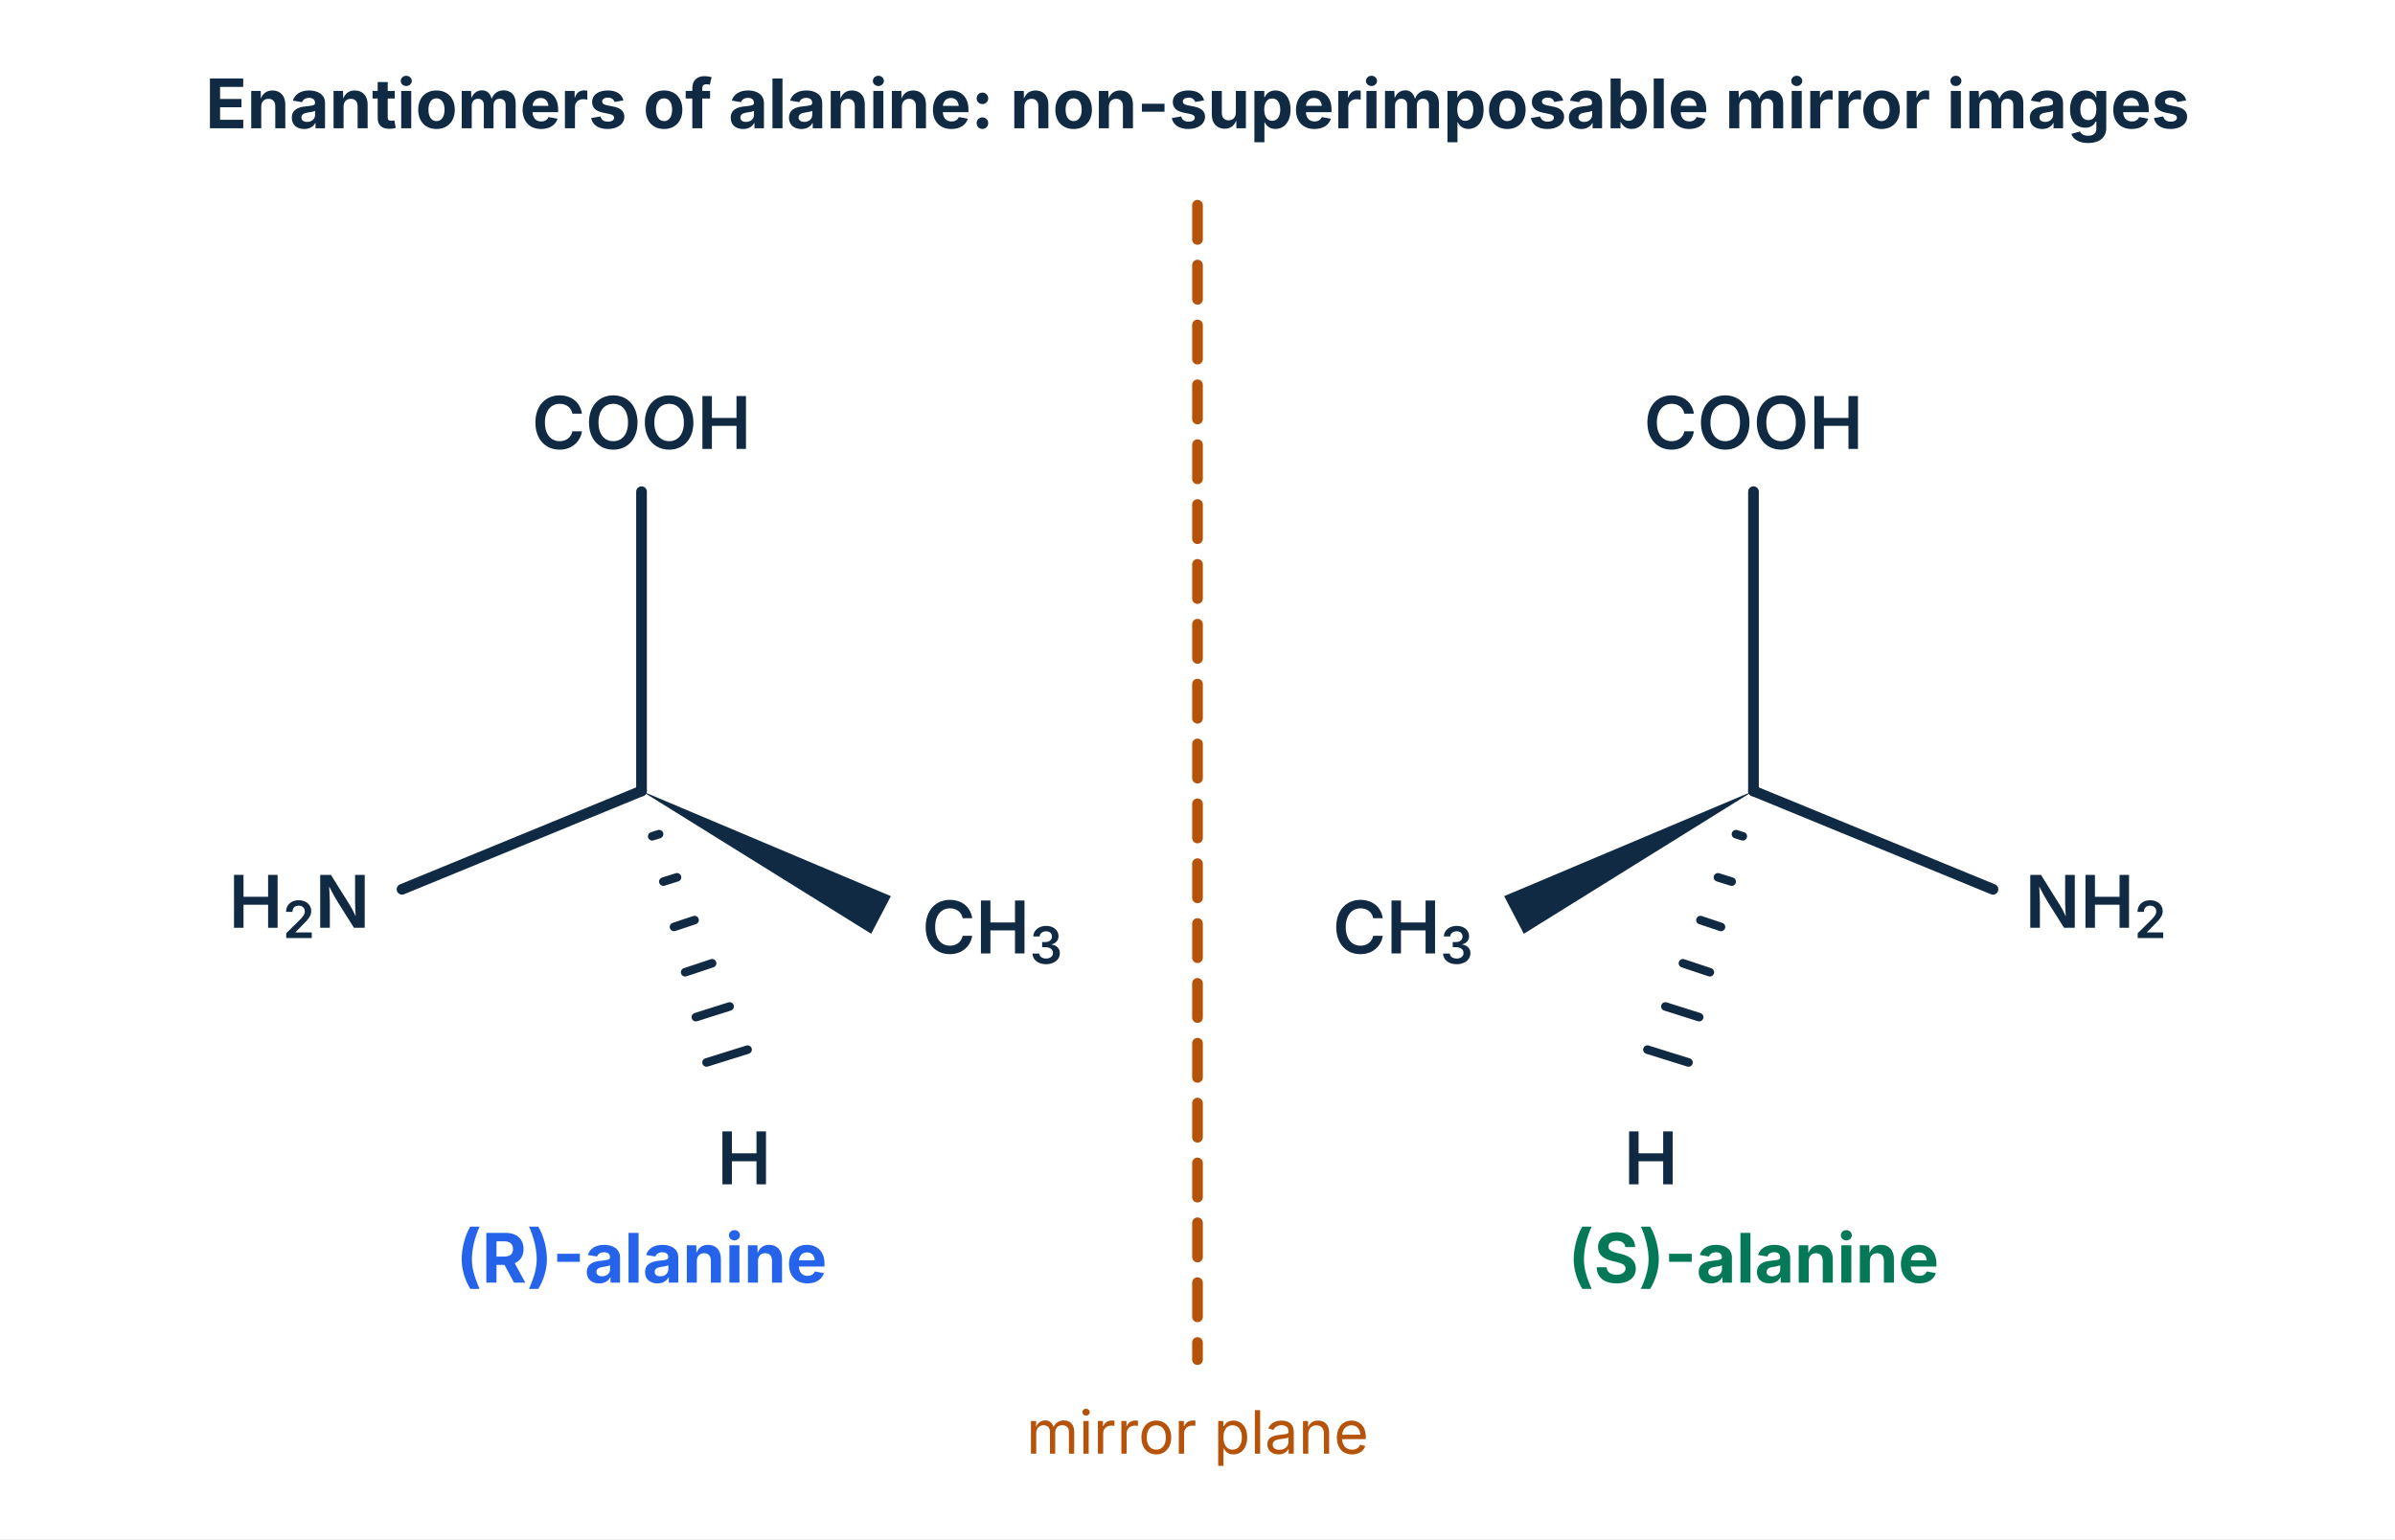
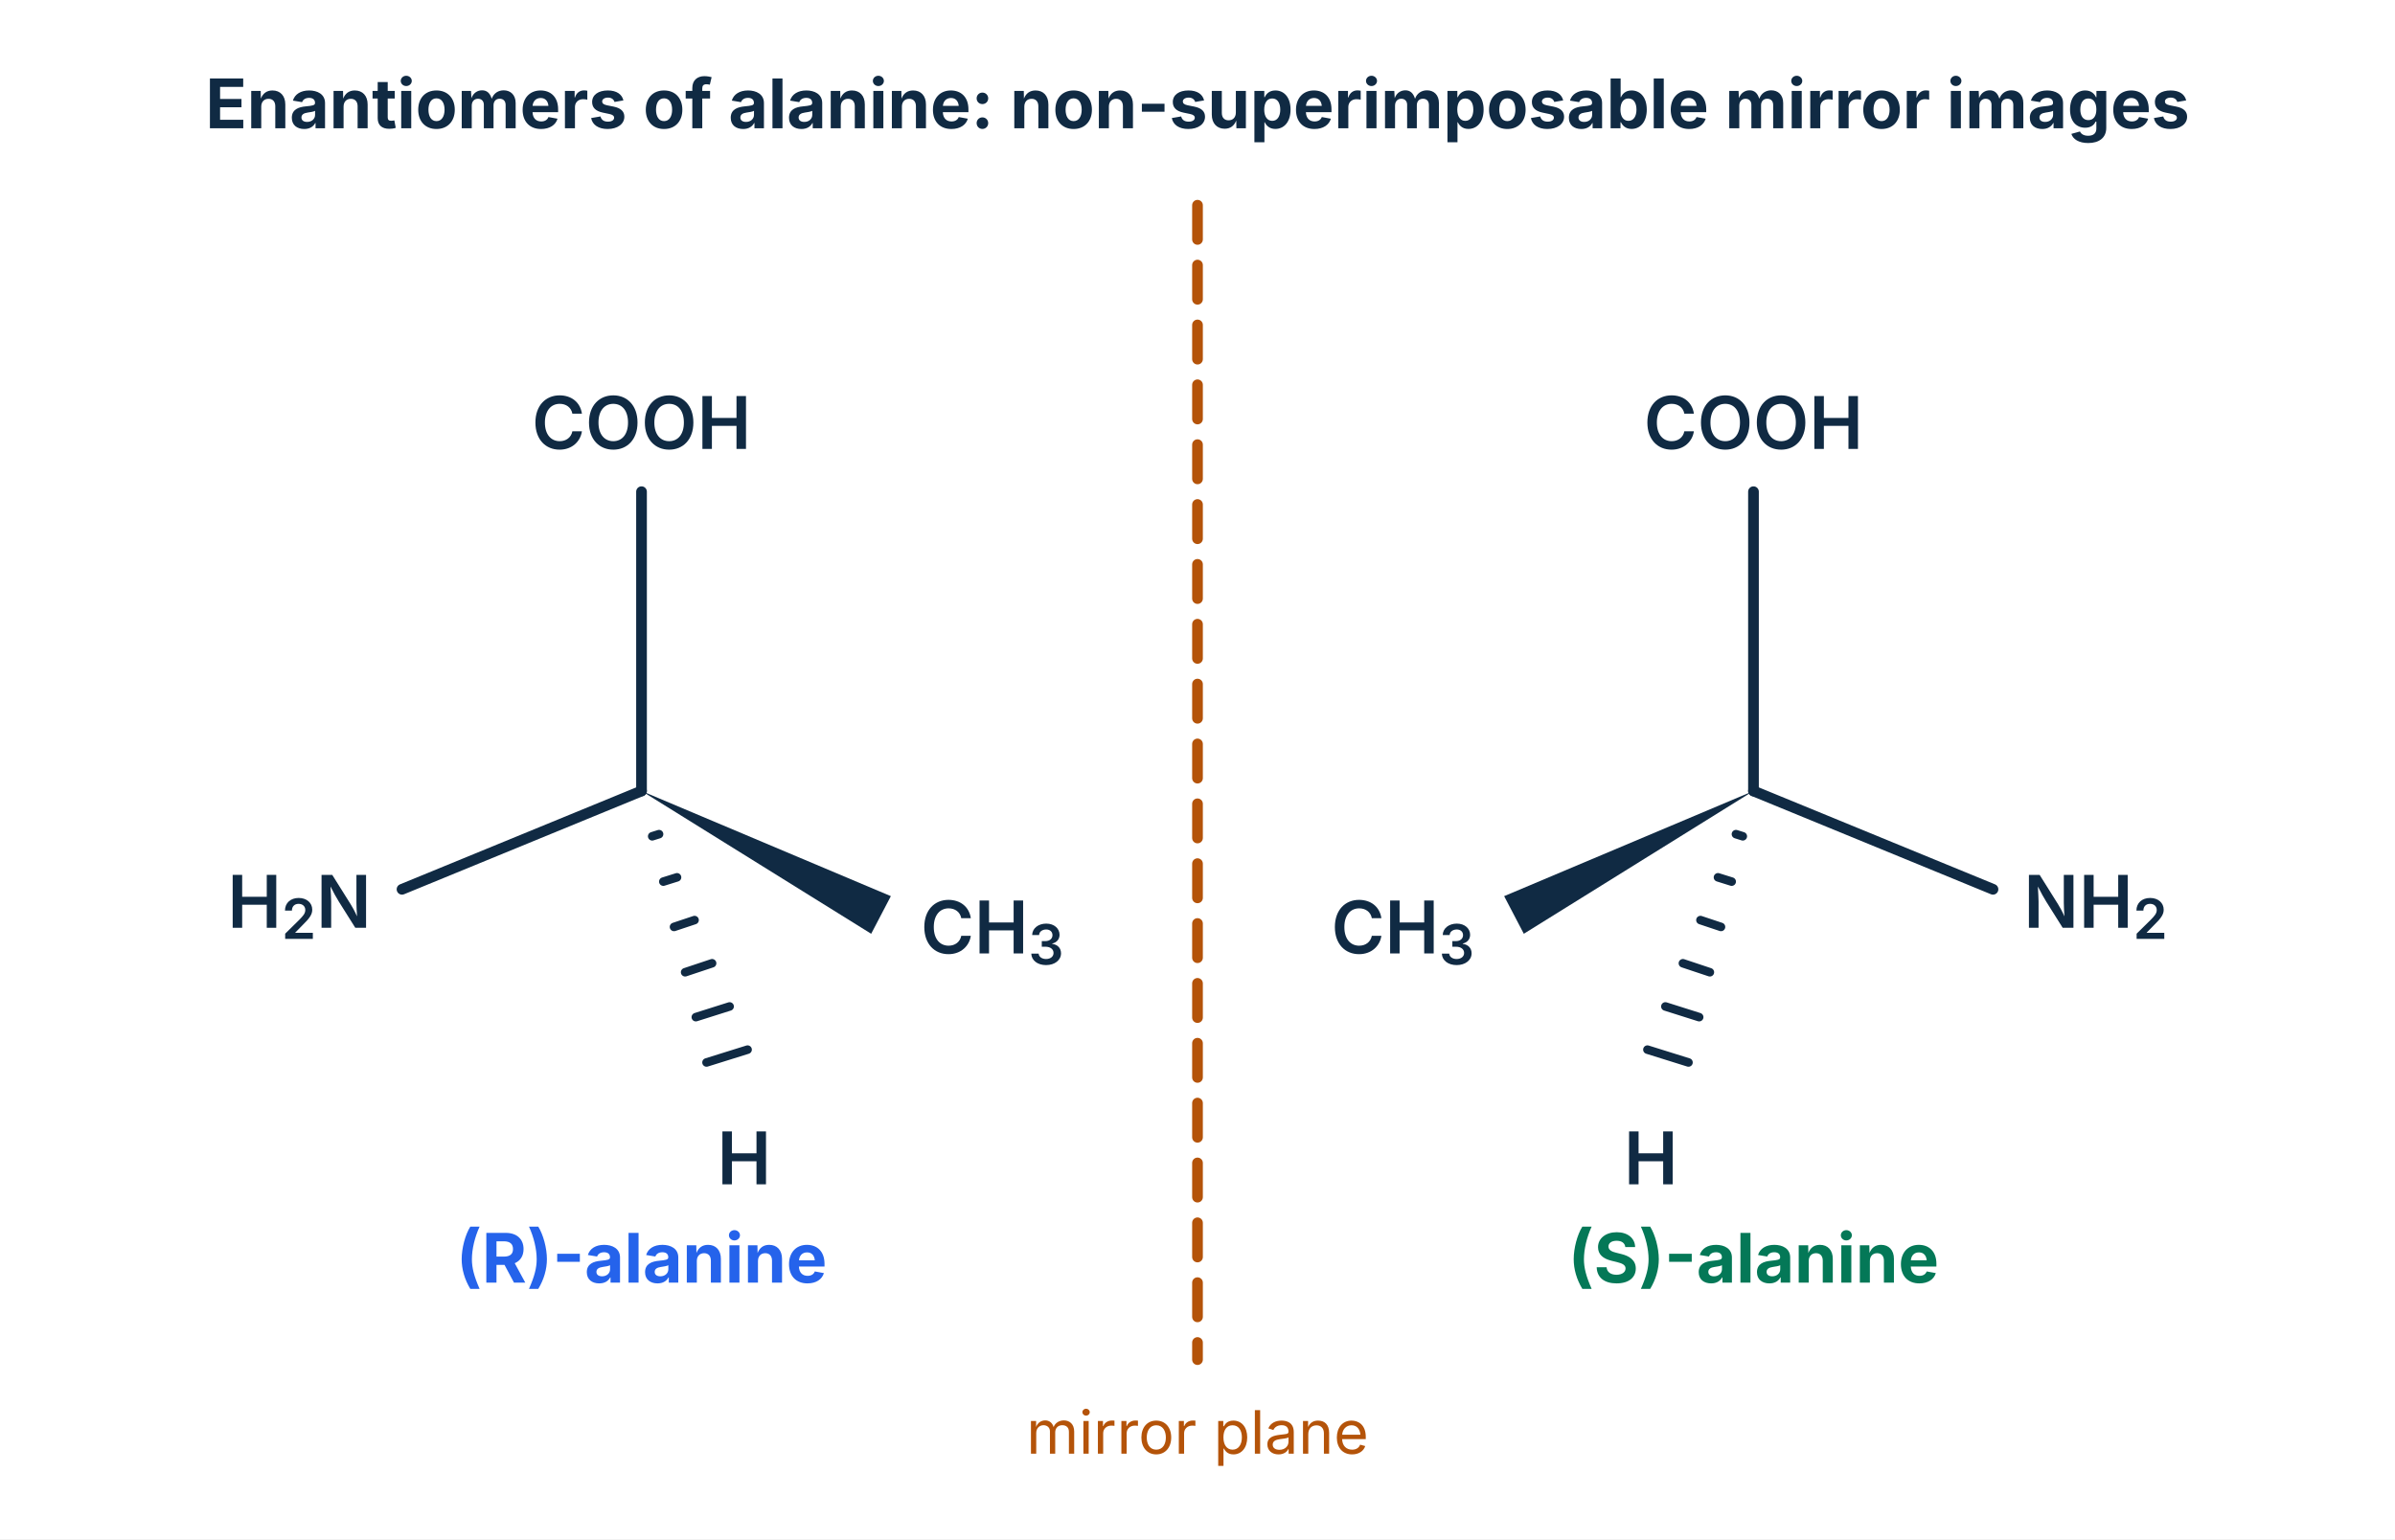
<svg xmlns="http://www.w3.org/2000/svg" viewBox="0 0 560 360" role="img" font-family="Inter, Arial, sans-serif">
  <rect width="560" height="360" fill="#FFFFFF" />
  <defs>
    <marker id="ah" markerWidth="10" markerHeight="10" refX="8" refY="5" orient="auto" markerUnits="userSpaceOnUse">
      <path d="M0,1 L9,5 L0,9 Z" fill="#102A43" />
    </marker>
    <marker id="ahb" markerWidth="10" markerHeight="10" refX="8" refY="5" orient="auto" markerUnits="userSpaceOnUse">
      <path d="M0,1 L9,5 L0,9 Z" fill="#2563EB" />
    </marker>
    <marker id="aha" markerWidth="10" markerHeight="10" refX="8" refY="5" orient="auto" markerUnits="userSpaceOnUse">
      <path d="M0,1 L9,5 L0,9 Z" fill="#B45309" />
    </marker>
  </defs>
  <text x="280.0" y="30.0" font-size="16" fill="#102A43" text-anchor="middle" font-weight="700">Enantiomers of alanine: non-superimposable mirror images</text>
  <line x1="280.0" y1="48.0" x2="280.0" y2="318.0" stroke="#B45309" stroke-width="2.5" stroke-linecap="round" stroke-dasharray="8 6" />
  <text x="280.0" y="340.0" font-size="14" fill="#B45309" text-anchor="middle" font-weight="400">mirror plane</text>
  <line x1="150.0" y1="185.0" x2="150.0" y2="115.0" stroke="#102A43" stroke-width="2.5" stroke-linecap="round" />
  <line x1="150.0" y1="185.0" x2="94.0" y2="208.0" stroke="#102A43" stroke-width="2.5" stroke-linecap="round" />
  <polygon points="150.0,185.0 203.7,218.4 208.3,209.6" fill="#102A43" />
  <line x1="154.1" y1="195.1" x2="152.5" y2="195.6" stroke="#102A43" stroke-width="2" stroke-linecap="round" />
  <line x1="158.3" y1="205.2" x2="155.1" y2="206.2" stroke="#102A43" stroke-width="2" stroke-linecap="round" />
  <line x1="162.4" y1="215.2" x2="157.6" y2="216.8" stroke="#102A43" stroke-width="2" stroke-linecap="round" />
  <line x1="166.5" y1="225.3" x2="160.2" y2="227.4" stroke="#102A43" stroke-width="2" stroke-linecap="round" />
  <line x1="170.6" y1="235.4" x2="162.7" y2="237.9" stroke="#102A43" stroke-width="2" stroke-linecap="round" />
  <line x1="174.8" y1="245.5" x2="165.2" y2="248.5" stroke="#102A43" stroke-width="2" stroke-linecap="round" />
  <text x="150.0" y="105.0" font-size="17" fill="#102A43" text-anchor="middle" font-weight="600">COOH</text>
-   <text x="70.0" y="217.0" font-size="17" fill="#102A43" text-anchor="middle" font-weight="600">H<tspan baseline-shift="sub" font-size="12">2</tspan>N</text>
-   <text x="232.0" y="223.0" font-size="17" fill="#102A43" text-anchor="middle" font-weight="600">CH<tspan baseline-shift="sub" font-size="12">3</tspan>
+   <text x="70.0" y="217.0" font-size="17" fill="#102A43" text-anchor="middle" font-weight="600">H<tspan baseline-shift="sub" font-size="13">2</tspan>N</text>
+   <text x="232.0" y="223.0" font-size="17" fill="#102A43" text-anchor="middle" font-weight="600">CH<tspan baseline-shift="sub" font-size="13">3</tspan>
  </text>
  <text x="174.0" y="277.0" font-size="17" fill="#102A43" text-anchor="middle" font-weight="600">H</text>
  <text x="150.0" y="300.0" font-size="16" fill="#2563EB" text-anchor="middle" font-weight="700">(R)-alanine</text>
  <line x1="410.0" y1="185.0" x2="410.0" y2="115.0" stroke="#102A43" stroke-width="2.5" stroke-linecap="round" />
  <line x1="410.0" y1="185.0" x2="466.0" y2="208.0" stroke="#102A43" stroke-width="2.5" stroke-linecap="round" />
  <polygon points="410.0,185.0 351.7,209.6 356.3,218.4" fill="#102A43" />
  <line x1="407.5" y1="195.6" x2="405.9" y2="195.1" stroke="#102A43" stroke-width="2" stroke-linecap="round" />
  <line x1="404.9" y1="206.2" x2="401.7" y2="205.2" stroke="#102A43" stroke-width="2" stroke-linecap="round" />
  <line x1="402.4" y1="216.8" x2="397.6" y2="215.2" stroke="#102A43" stroke-width="2" stroke-linecap="round" />
  <line x1="399.8" y1="227.4" x2="393.5" y2="225.3" stroke="#102A43" stroke-width="2" stroke-linecap="round" />
  <line x1="397.3" y1="237.9" x2="389.4" y2="235.4" stroke="#102A43" stroke-width="2" stroke-linecap="round" />
  <line x1="394.8" y1="248.5" x2="385.2" y2="245.5" stroke="#102A43" stroke-width="2" stroke-linecap="round" />
  <text x="410.0" y="105.0" font-size="17" fill="#102A43" text-anchor="middle" font-weight="600">COOH</text>
-   <text x="490.0" y="217.0" font-size="17" fill="#102A43" text-anchor="middle" font-weight="600">NH<tspan baseline-shift="sub" font-size="12">2</tspan>
+   <text x="490.0" y="217.0" font-size="17" fill="#102A43" text-anchor="middle" font-weight="600">NH<tspan baseline-shift="sub" font-size="13">2</tspan>
  </text>
-   <text x="328.0" y="223.0" font-size="17" fill="#102A43" text-anchor="middle" font-weight="600">CH<tspan baseline-shift="sub" font-size="12">3</tspan>
+   <text x="328.0" y="223.0" font-size="17" fill="#102A43" text-anchor="middle" font-weight="600">CH<tspan baseline-shift="sub" font-size="13">3</tspan>
  </text>
  <text x="386.0" y="277.0" font-size="17" fill="#102A43" text-anchor="middle" font-weight="600">H</text>
  <text x="410.0" y="300.0" font-size="16" fill="#047857" text-anchor="middle" font-weight="700">(S)-alanine</text>
</svg>
